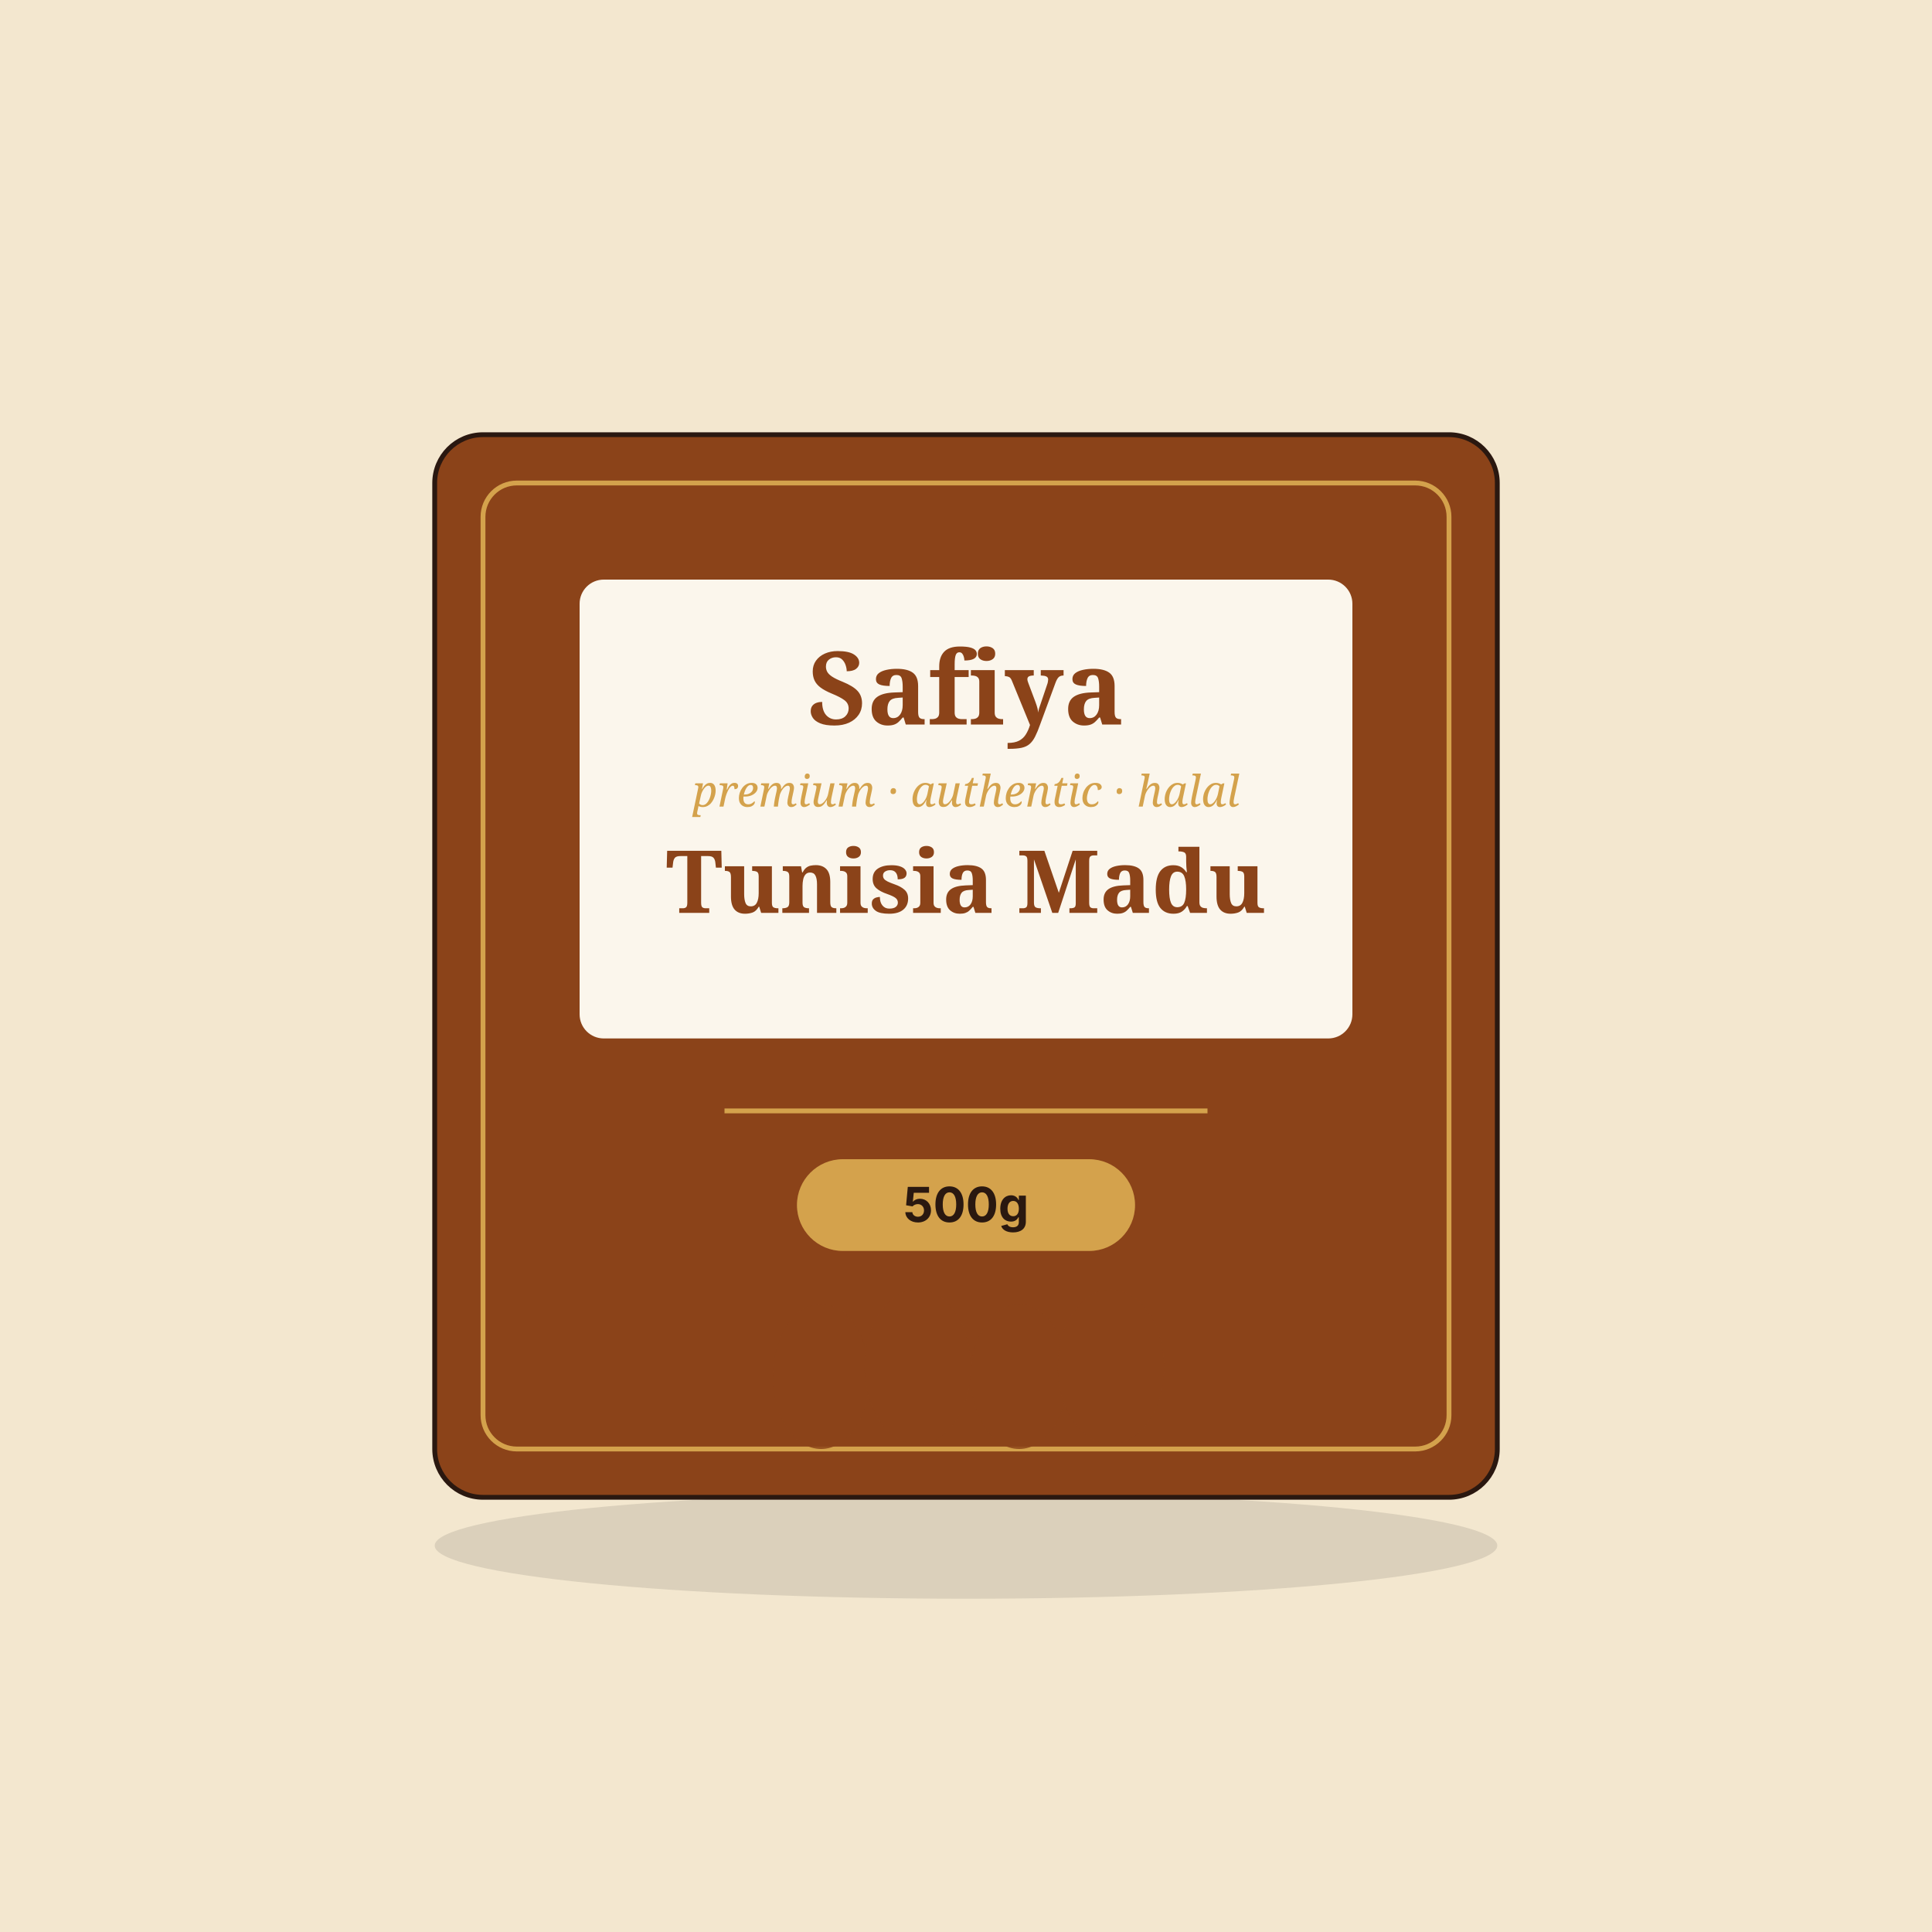
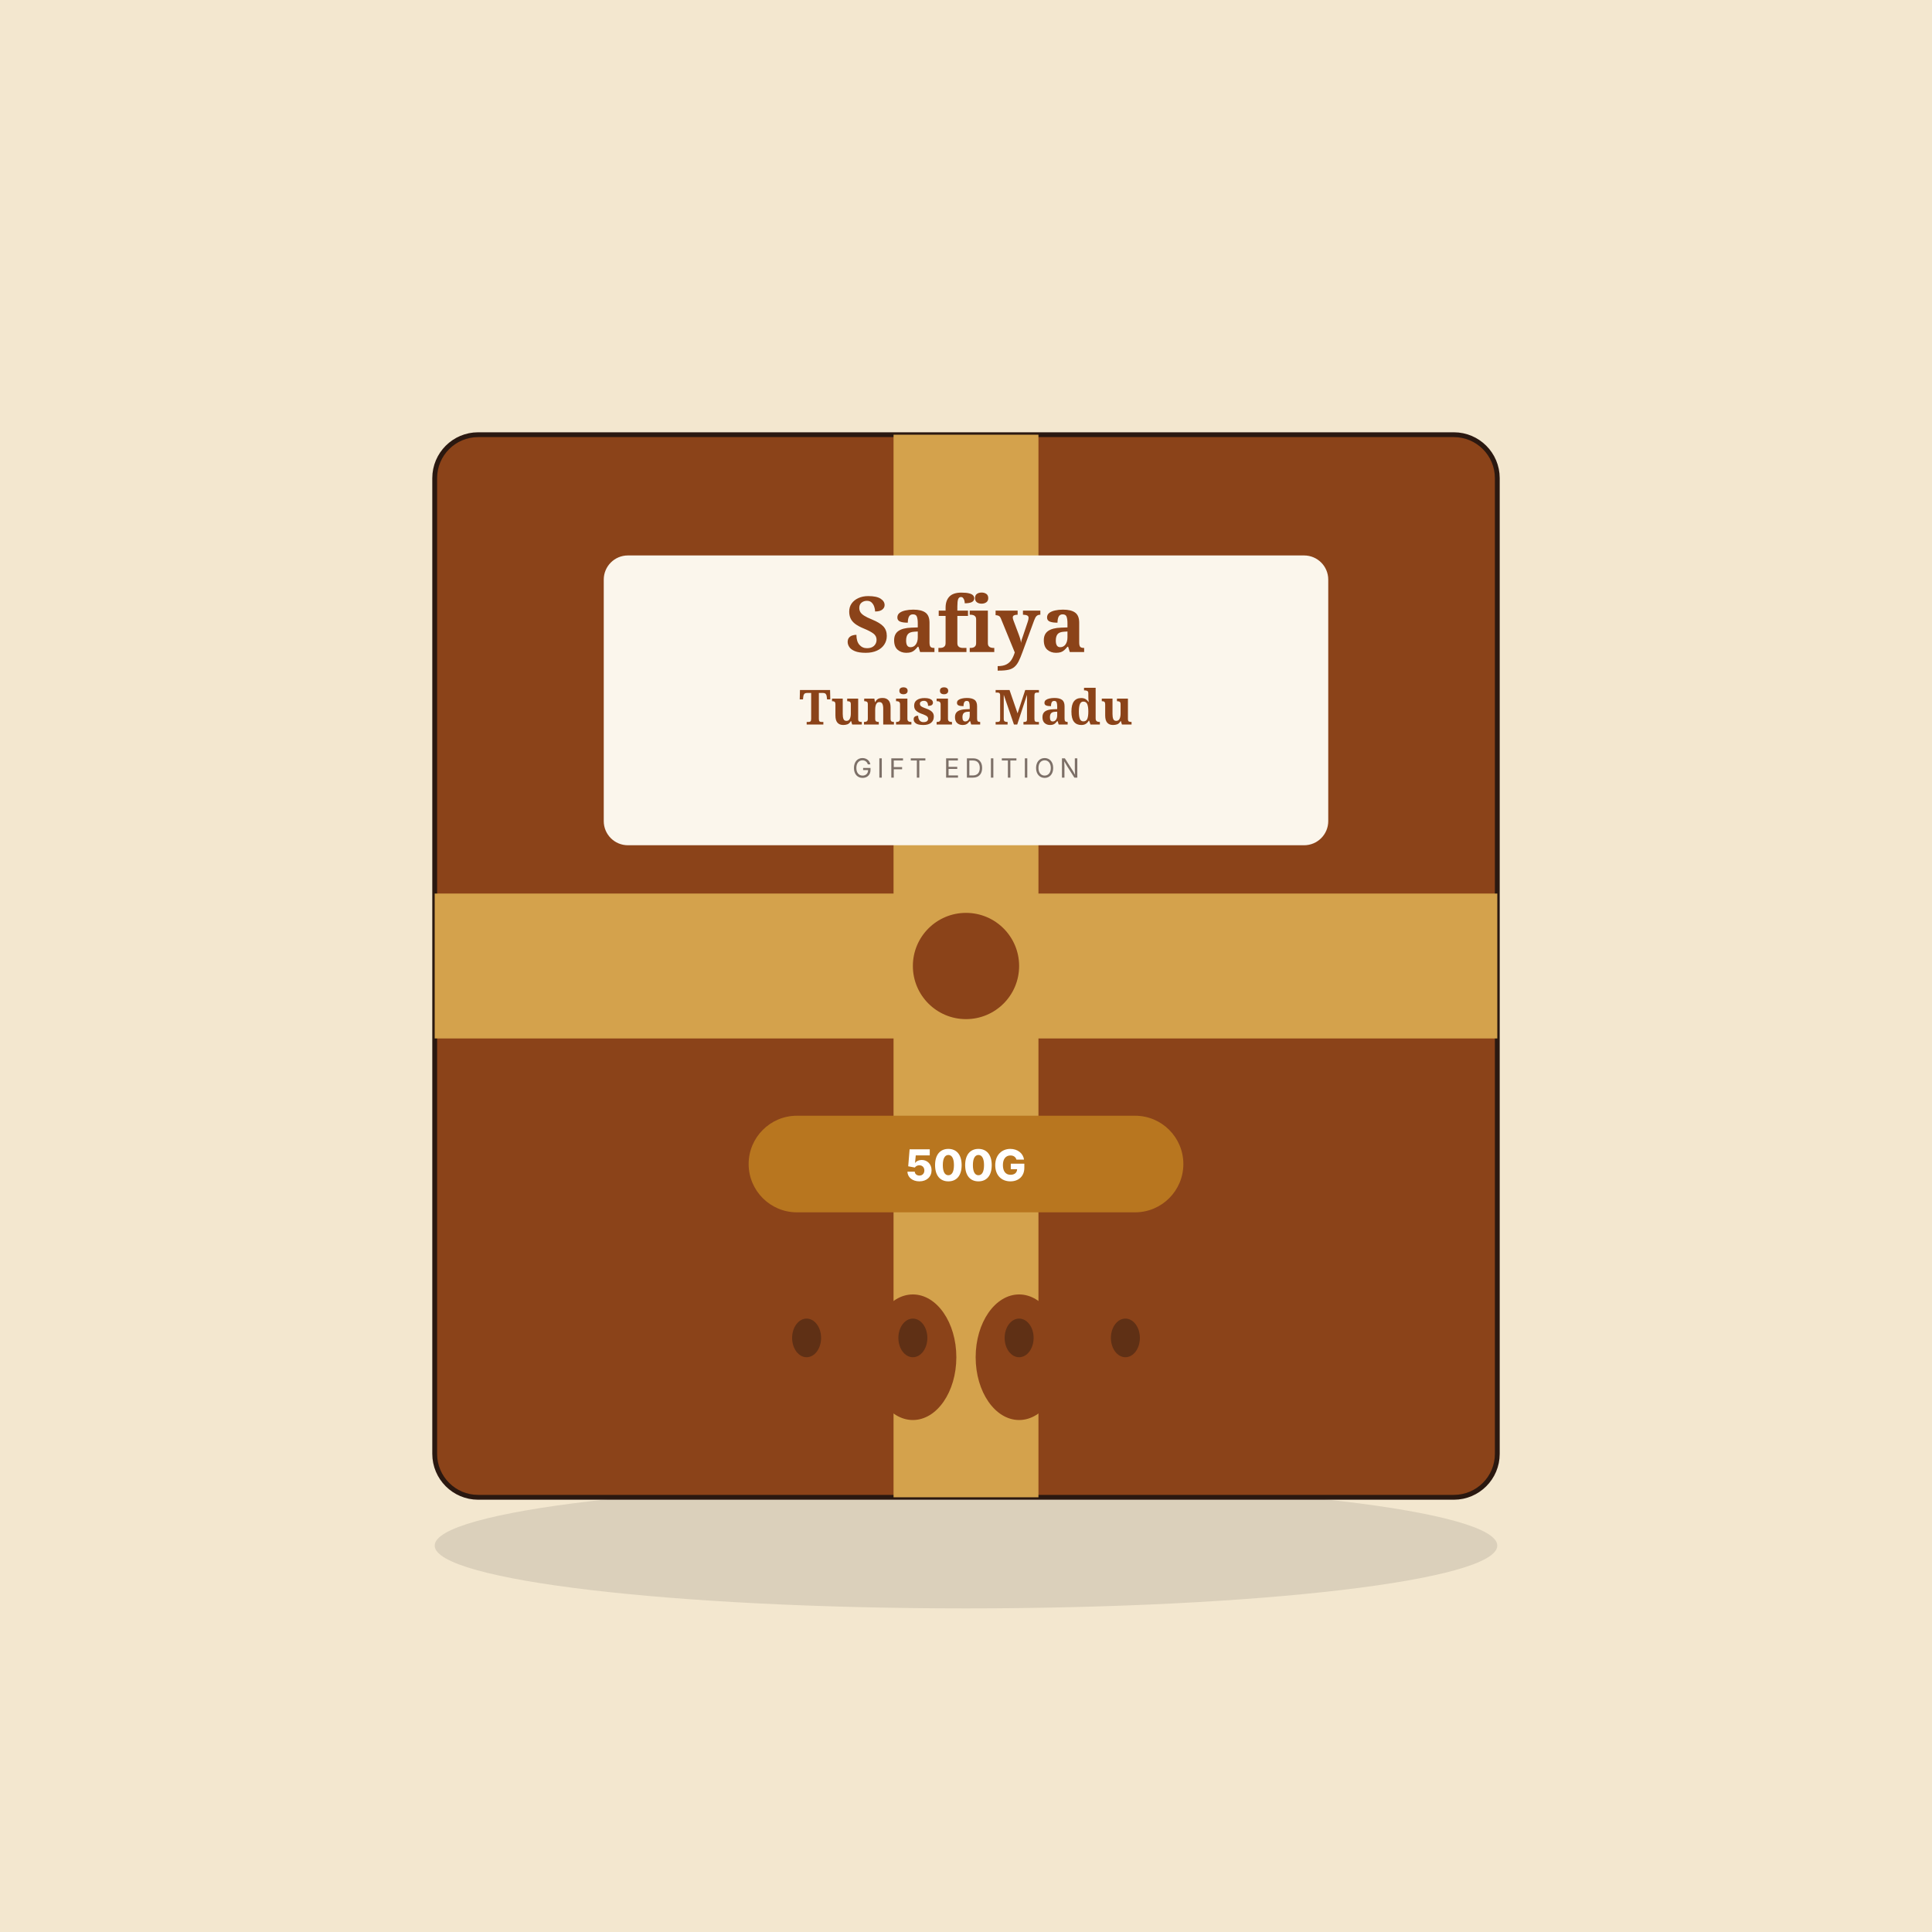
<svg xmlns="http://www.w3.org/2000/svg" viewBox="0 0 800 800" preserveAspectRatio="xMidYMid slice">
  <rect width="800" height="800" fill="#F3E7CF" />
-   <g transform="translate(400,400)">
-     <ellipse cx="0" cy="240" rx="220" ry="22" fill="#000" opacity="0.10" />
-     <rect x="-220" y="-220" width="440" height="440" rx="20" fill="#8B4319" stroke="#2A1810" stroke-width="2" />
-     <rect x="-200" y="-200" width="400" height="400" rx="14" fill="none" stroke="#D4A24C" stroke-width="2" />
-     <rect x="-160" y="-160" width="320" height="190" rx="10" fill="#FBF6EC" />
-     <text x="0" y="-100" font-family="Georgia, serif" font-size="42" font-weight="700" fill="#8B4319" text-anchor="middle">Safiya</text>
-     <text x="0" y="-66" font-family="Georgia, serif" font-size="18" font-style="italic" fill="#D4A24C" text-anchor="middle">premium · authentic · halal</text>
-     <text x="0" y="-22" font-family="Georgia, serif" font-size="36" font-weight="700" fill="#8B4319" text-anchor="middle">Tunisia Madu</text>
-     <line x1="-100" y1="60" x2="100" y2="60" stroke="#D4A24C" stroke-width="2" />
-     <rect x="-70" y="80" width="140" height="38" rx="19" fill="#D4A24C" />
-     <text x="0" y="106" font-family="Inter, sans-serif" font-size="20" font-weight="700" fill="#2A1810" text-anchor="middle">500g</text>
-     <g transform="translate(0,170)">
-       <ellipse cx="-60" cy="0" rx="20" ry="30" fill="#8B4319" opacity="0.85" />
-       <ellipse cx="-20" cy="-4" rx="22" ry="32" fill="#8B4319" opacity="0.85" />
-       <ellipse cx="22" cy="0" rx="20" ry="30" fill="#8B4319" opacity="0.85" />
-       <ellipse cx="60" cy="-4" rx="22" ry="32" fill="#8B4319" opacity="0.85" />
+   <g transform="translate(400, 400)">
+     <ellipse cx="0" cy="240" rx="220" ry="26" fill="#000" opacity="0.1" />
+     <rect x="-220" y="-220" width="440" height="440" rx="18" fill="#8B4319" stroke="#2A1810" stroke-width="2" />
+     <rect x="-30" y="-220" width="60" height="440" fill="#D4A24C" />
+     <rect x="-220" y="-30" width="440" height="60" fill="#D4A24C" />
+     <circle r="32" cx="0" cy="0" fill="#D4A24C" />
+     <circle r="22" cx="0" cy="0" fill="#8B4319" />
+     <rect x="-150" y="-170" width="300" height="120" rx="10" fill="#FBF6EC" />
+     <text x="0" y="-130" font-family="Georgia, serif" font-size="32" font-weight="700" fill="#8B4319" text-anchor="middle">Safiya</text>
+     <text x="0" y="-100" font-family="Georgia, serif" font-size="20" font-weight="700" fill="#8B4319" text-anchor="middle">Tunisia Madu</text>
+     <text x="0" y="-78" font-family="Inter, sans-serif" font-size="11" fill="#2A1810" opacity="0.6" text-anchor="middle" letter-spacing="2">GIFT EDITION</text>
+     <rect x="-90" y="62" width="180" height="40" rx="20" fill="#B8761F" />
+     <text x="0" y="89" font-family="Inter, sans-serif" font-size="18" font-weight="800" fill="#FFFFFF" text-anchor="middle">500G</text>
+     <g transform="translate(0, 162)">
+       <ellipse cx="-66" cy="0" rx="18" ry="26" fill="#8B4319" />
+       <ellipse cx="-66" cy="-8" rx="6" ry="8" fill="#2A1810" opacity="0.45" />
+       <ellipse cx="-22" cy="0" rx="18" ry="26" fill="#8B4319" />
+       <ellipse cx="-22" cy="-8" rx="6" ry="8" fill="#2A1810" opacity="0.45" />
+       <ellipse cx="22" cy="0" rx="18" ry="26" fill="#8B4319" />
+       <ellipse cx="22" cy="-8" rx="6" ry="8" fill="#2A1810" opacity="0.45" />
+       <ellipse cx="66" cy="0" rx="18" ry="26" fill="#8B4319" />
+       <ellipse cx="66" cy="-8" rx="6" ry="8" fill="#2A1810" opacity="0.45" />
    </g>
  </g>
</svg>
